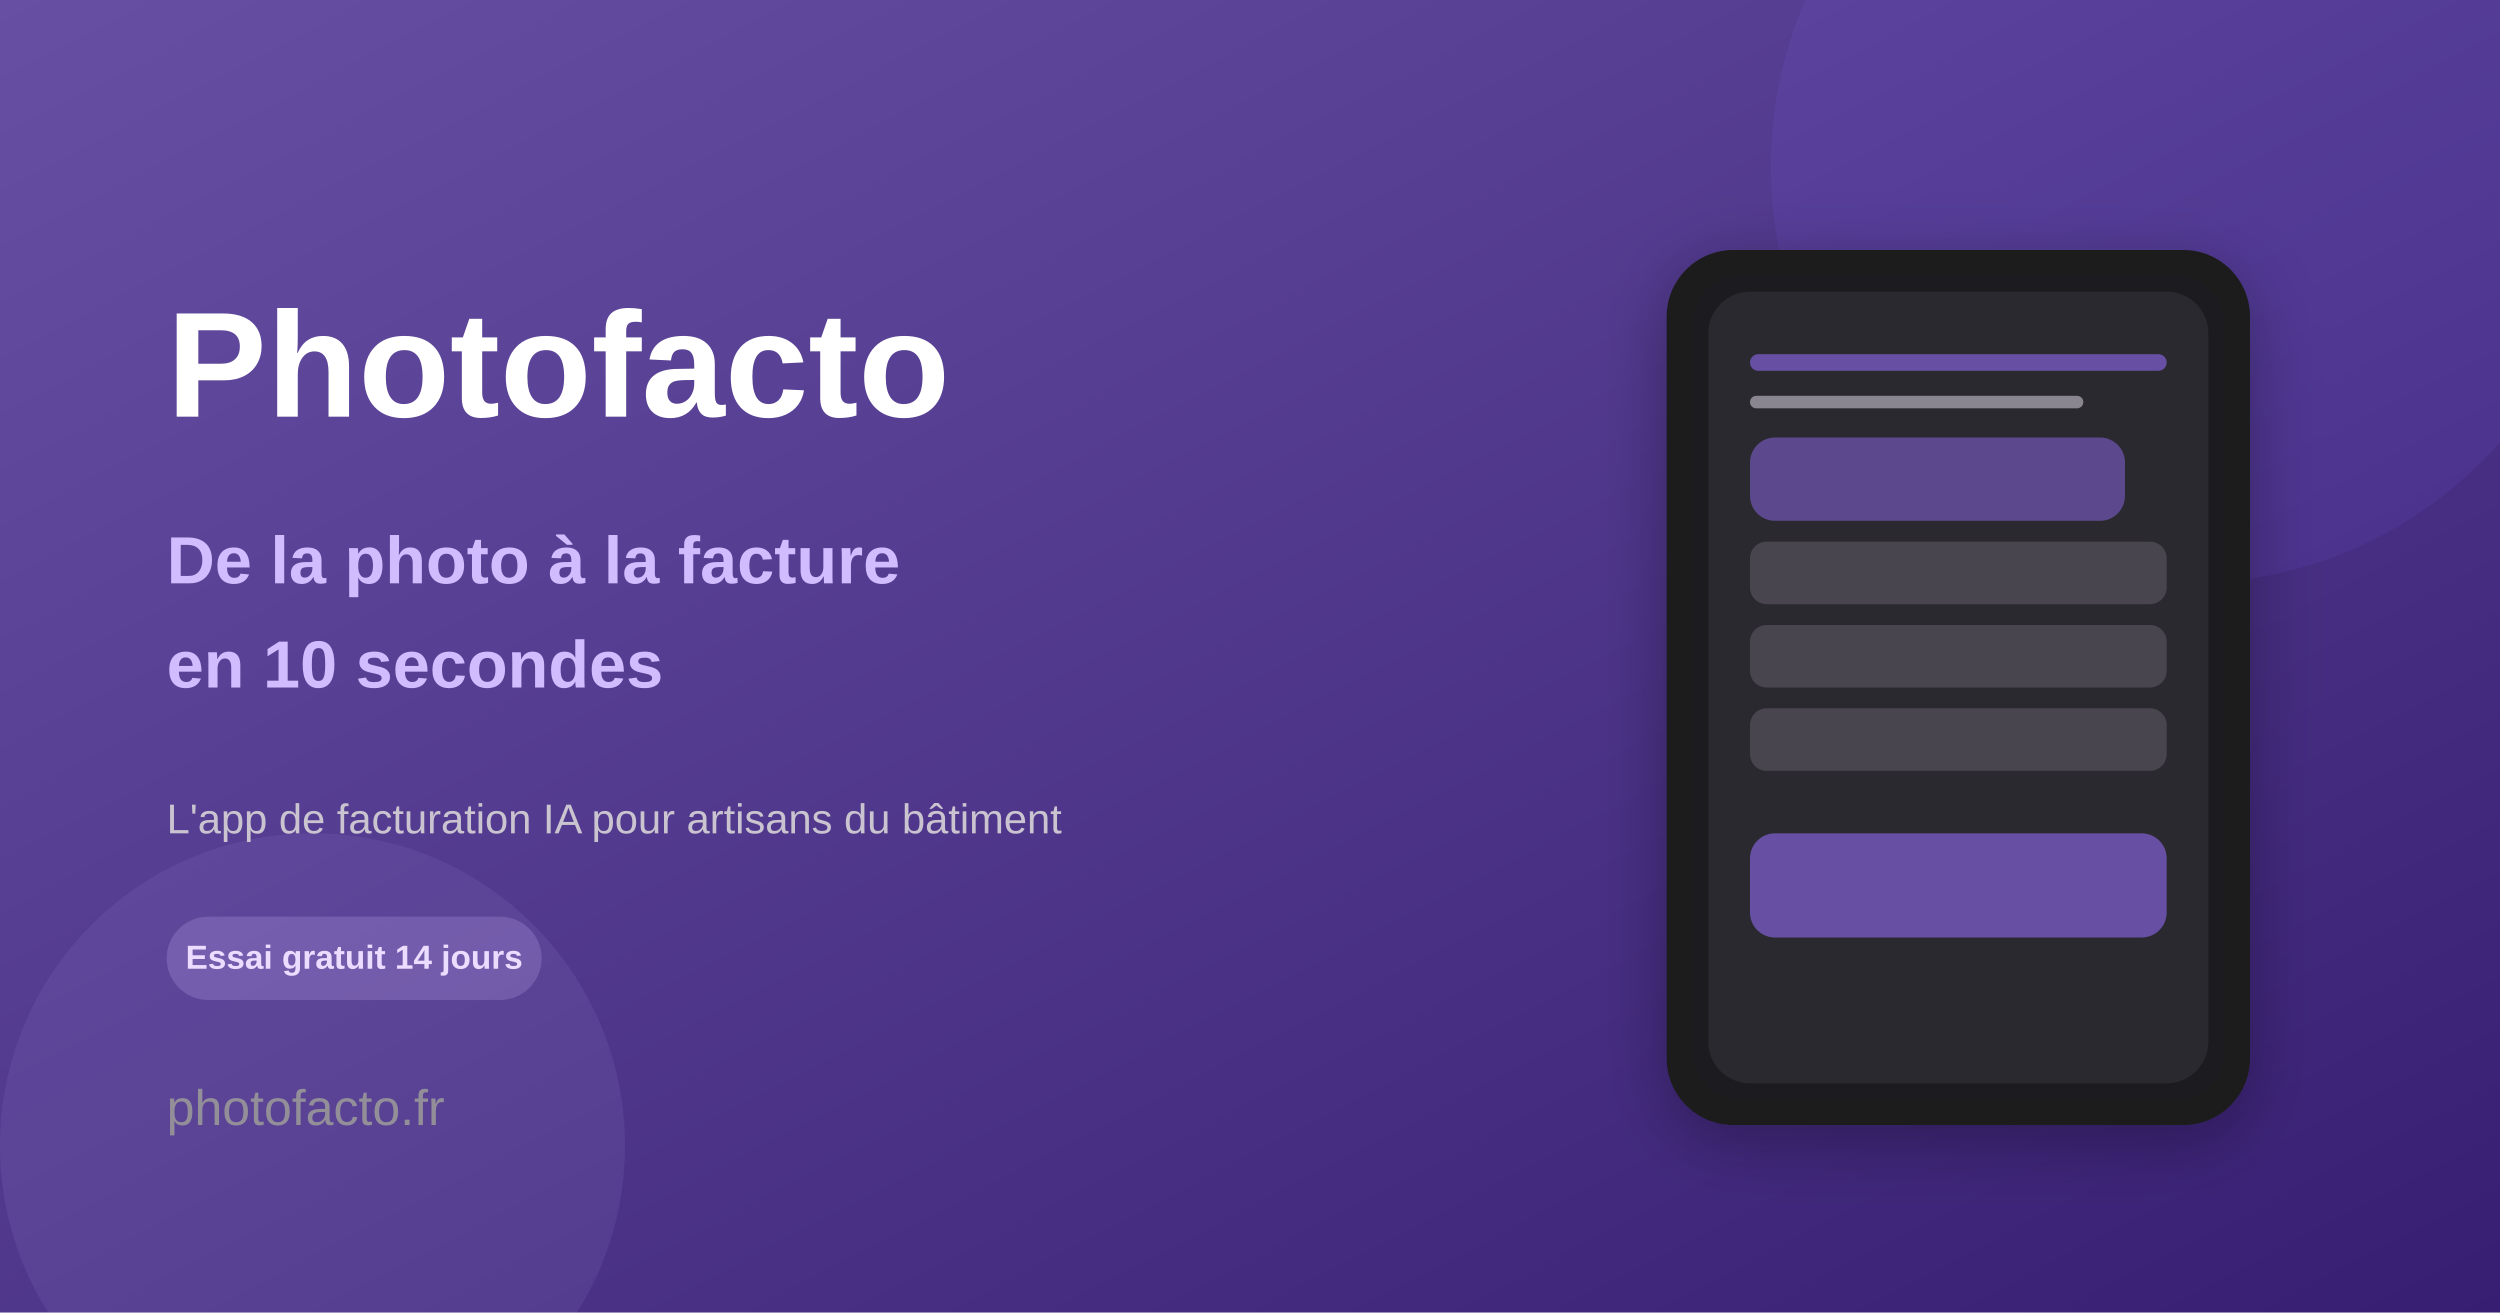
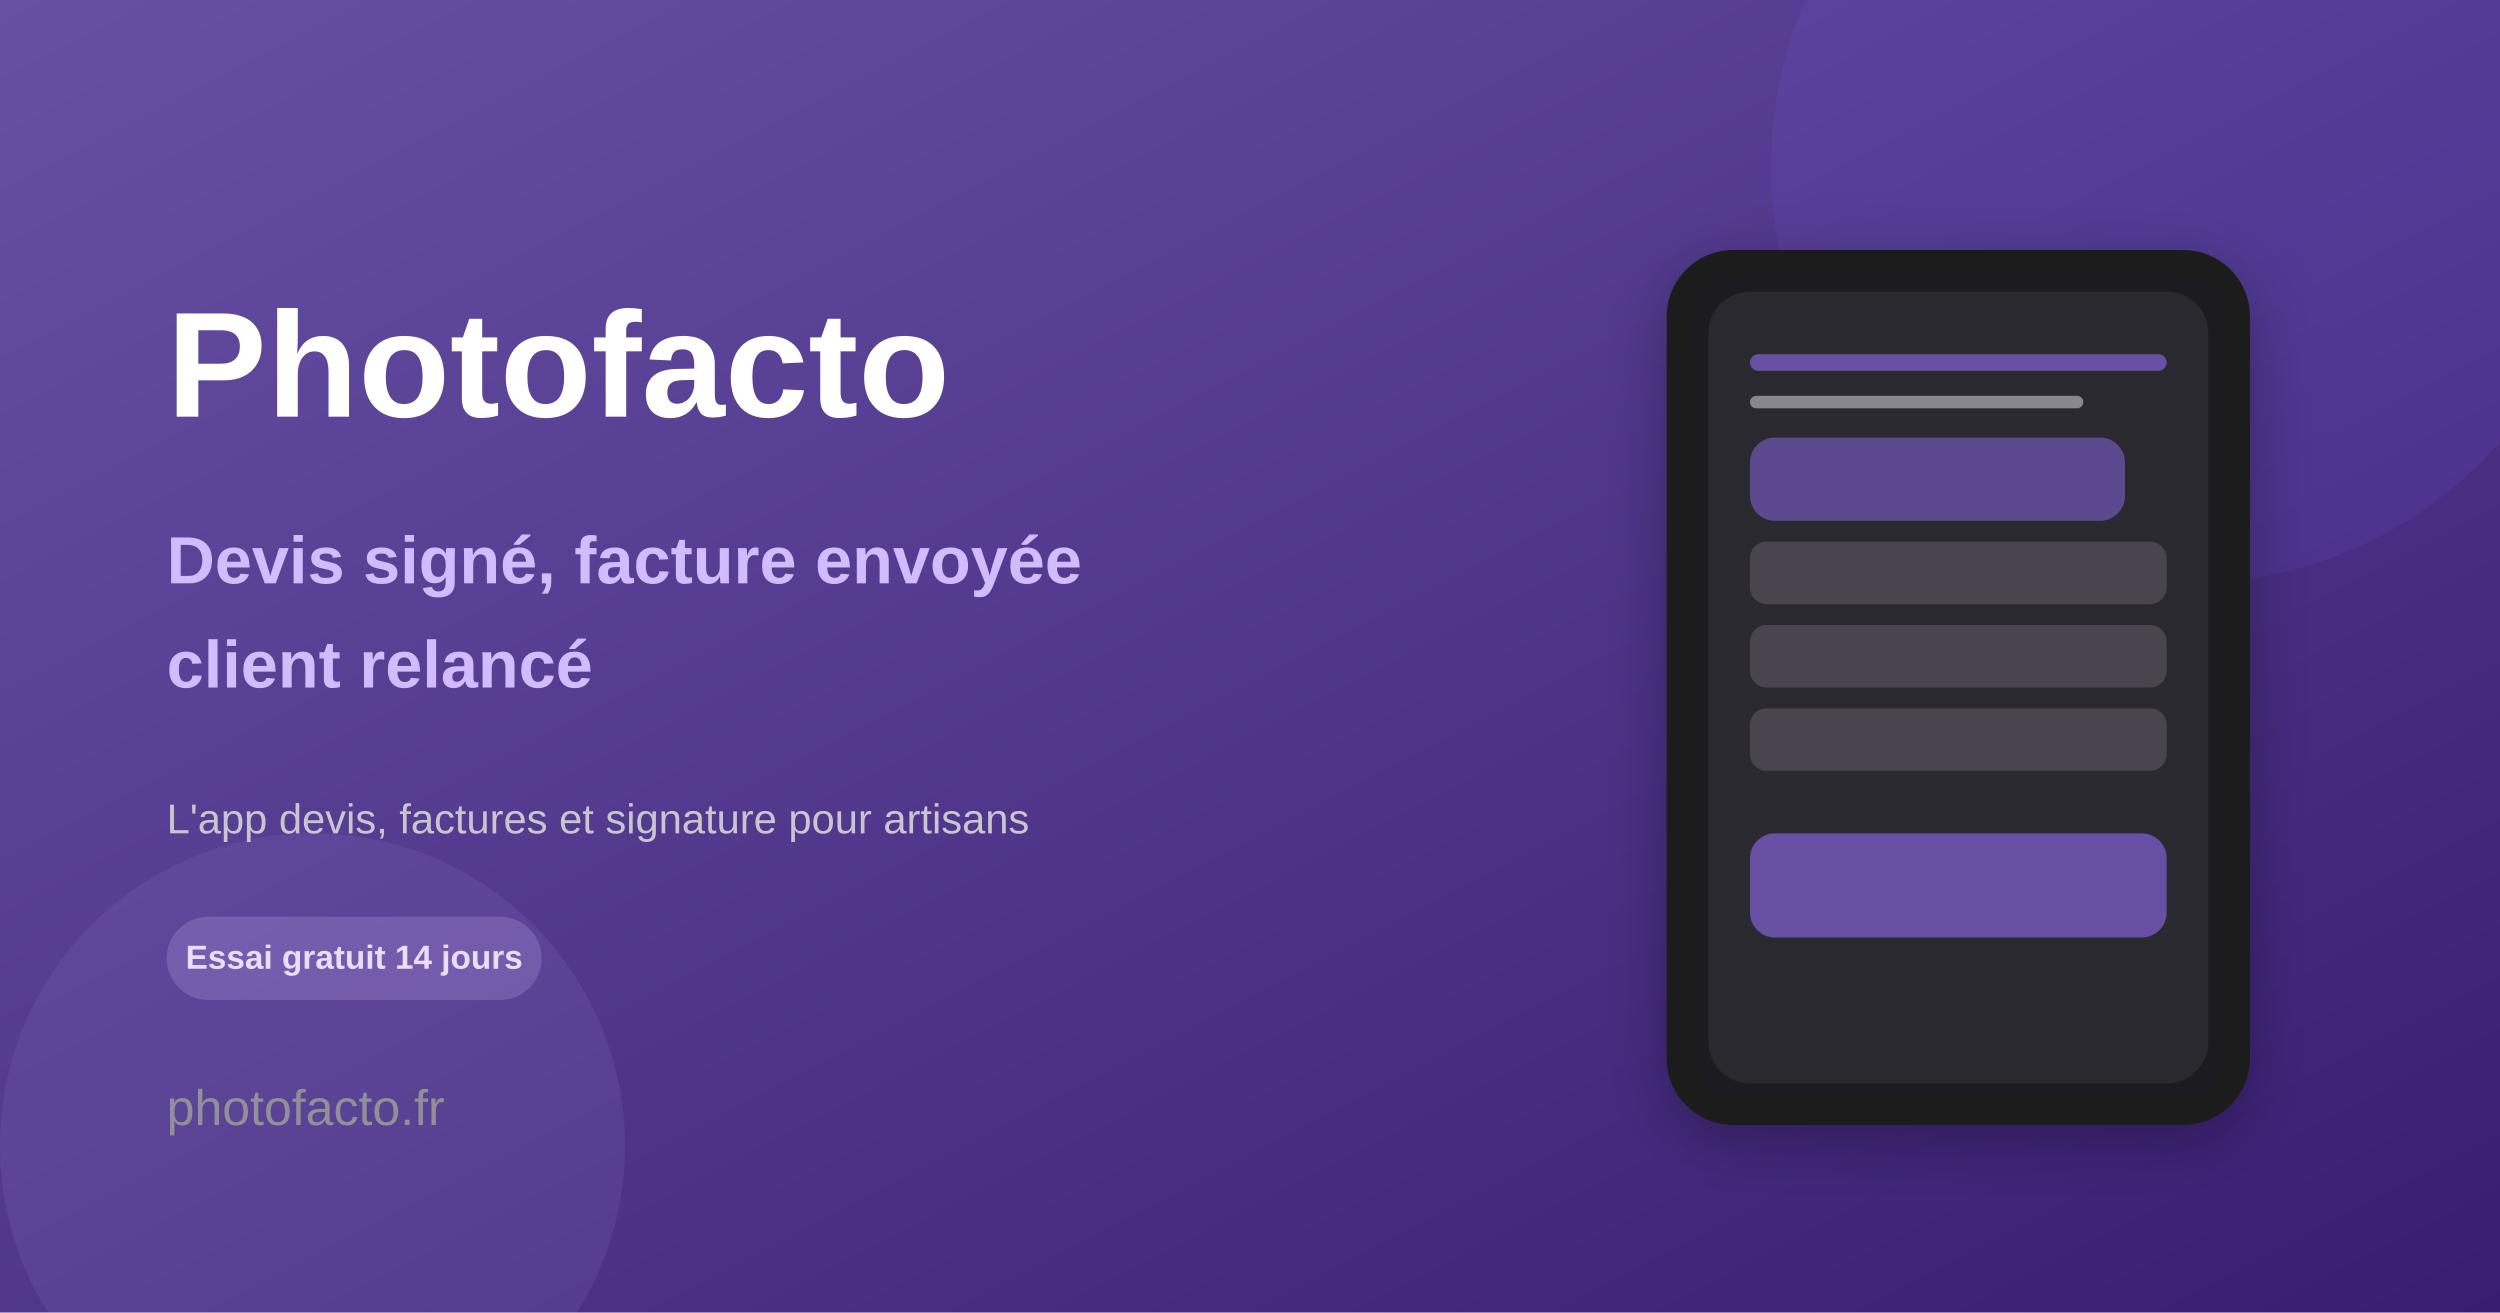
<svg xmlns="http://www.w3.org/2000/svg" viewBox="0 0 1200 630" width="1200" height="630">
  <defs>
    <linearGradient id="bg" x1="0%" y1="0%" x2="100%" y2="100%">
      <stop offset="0%" style="stop-color:#6750A4;stop-opacity:1" />
      <stop offset="100%" style="stop-color:#381E72;stop-opacity:1" />
    </linearGradient>
    <filter id="shadow" x="-10%" y="-10%" width="130%" height="130%">
      <feDropShadow dx="0" dy="8" stdDeviation="16" flood-color="#000000" flood-opacity="0.3" />
    </filter>
  </defs>
  <rect width="1200" height="630" fill="url(#bg)" />
  <circle cx="1050" cy="80" r="200" fill="#7B61FF" opacity="0.1" />
  <circle cx="150" cy="550" r="150" fill="#D0BCFF" opacity="0.08" />
  <rect x="800" y="120" width="280" height="420" rx="32" fill="#1C1B1F" filter="url(#shadow)" />
  <rect x="812" y="132" width="256" height="396" rx="24" fill="#1C1B1F" />
  <rect x="820" y="140" width="240" height="380" rx="20" fill="#2B2930" />
  <rect x="840" y="170" width="200" height="8" rx="4" fill="#6750A4" />
  <rect x="840" y="190" width="160" height="6" rx="3" fill="#CAC4D0" opacity="0.6" />
  <rect x="840" y="210" width="180" height="40" rx="12" fill="#6750A4" opacity="0.8" />
  <rect x="840" y="260" width="200" height="30" rx="8" fill="#49454F" />
  <rect x="840" y="300" width="200" height="30" rx="8" fill="#49454F" />
  <rect x="840" y="340" width="200" height="30" rx="8" fill="#49454F" />
  <rect x="840" y="400" width="200" height="50" rx="12" fill="#6750A4" />
  <text x="80" y="200" font-family="Arial, sans-serif" font-size="72" font-weight="800" fill="#FFFFFF">
    Photofacto
  </text>
  <text x="80" y="280" font-family="Arial, sans-serif" font-size="32" font-weight="600" fill="#D0BCFF">
-     De la photo à la facture
+     Devis signé, facture envoyée
  </text>
  <text x="80" y="330" font-family="Arial, sans-serif" font-size="32" font-weight="600" fill="#D0BCFF">
-     en 10 secondes
+     client relancé
  </text>
  <text x="80" y="400" font-family="Arial, sans-serif" font-size="20" fill="#CAC4D0">
-     L'app de facturation IA pour artisans du bâtiment
+     L'app devis, factures et signature pour artisans
  </text>
  <rect x="80" y="440" width="180" height="40" rx="20" fill="#D0BCFF" opacity="0.2" />
  <text x="170" y="465" font-family="Arial, sans-serif" font-size="16" font-weight="700" fill="#EADDFF" text-anchor="middle">
    Essai gratuit 14 jours
  </text>
  <text x="80" y="540" font-family="Arial, sans-serif" font-size="24" fill="#938F99">
    photofacto.fr
  </text>
</svg>
